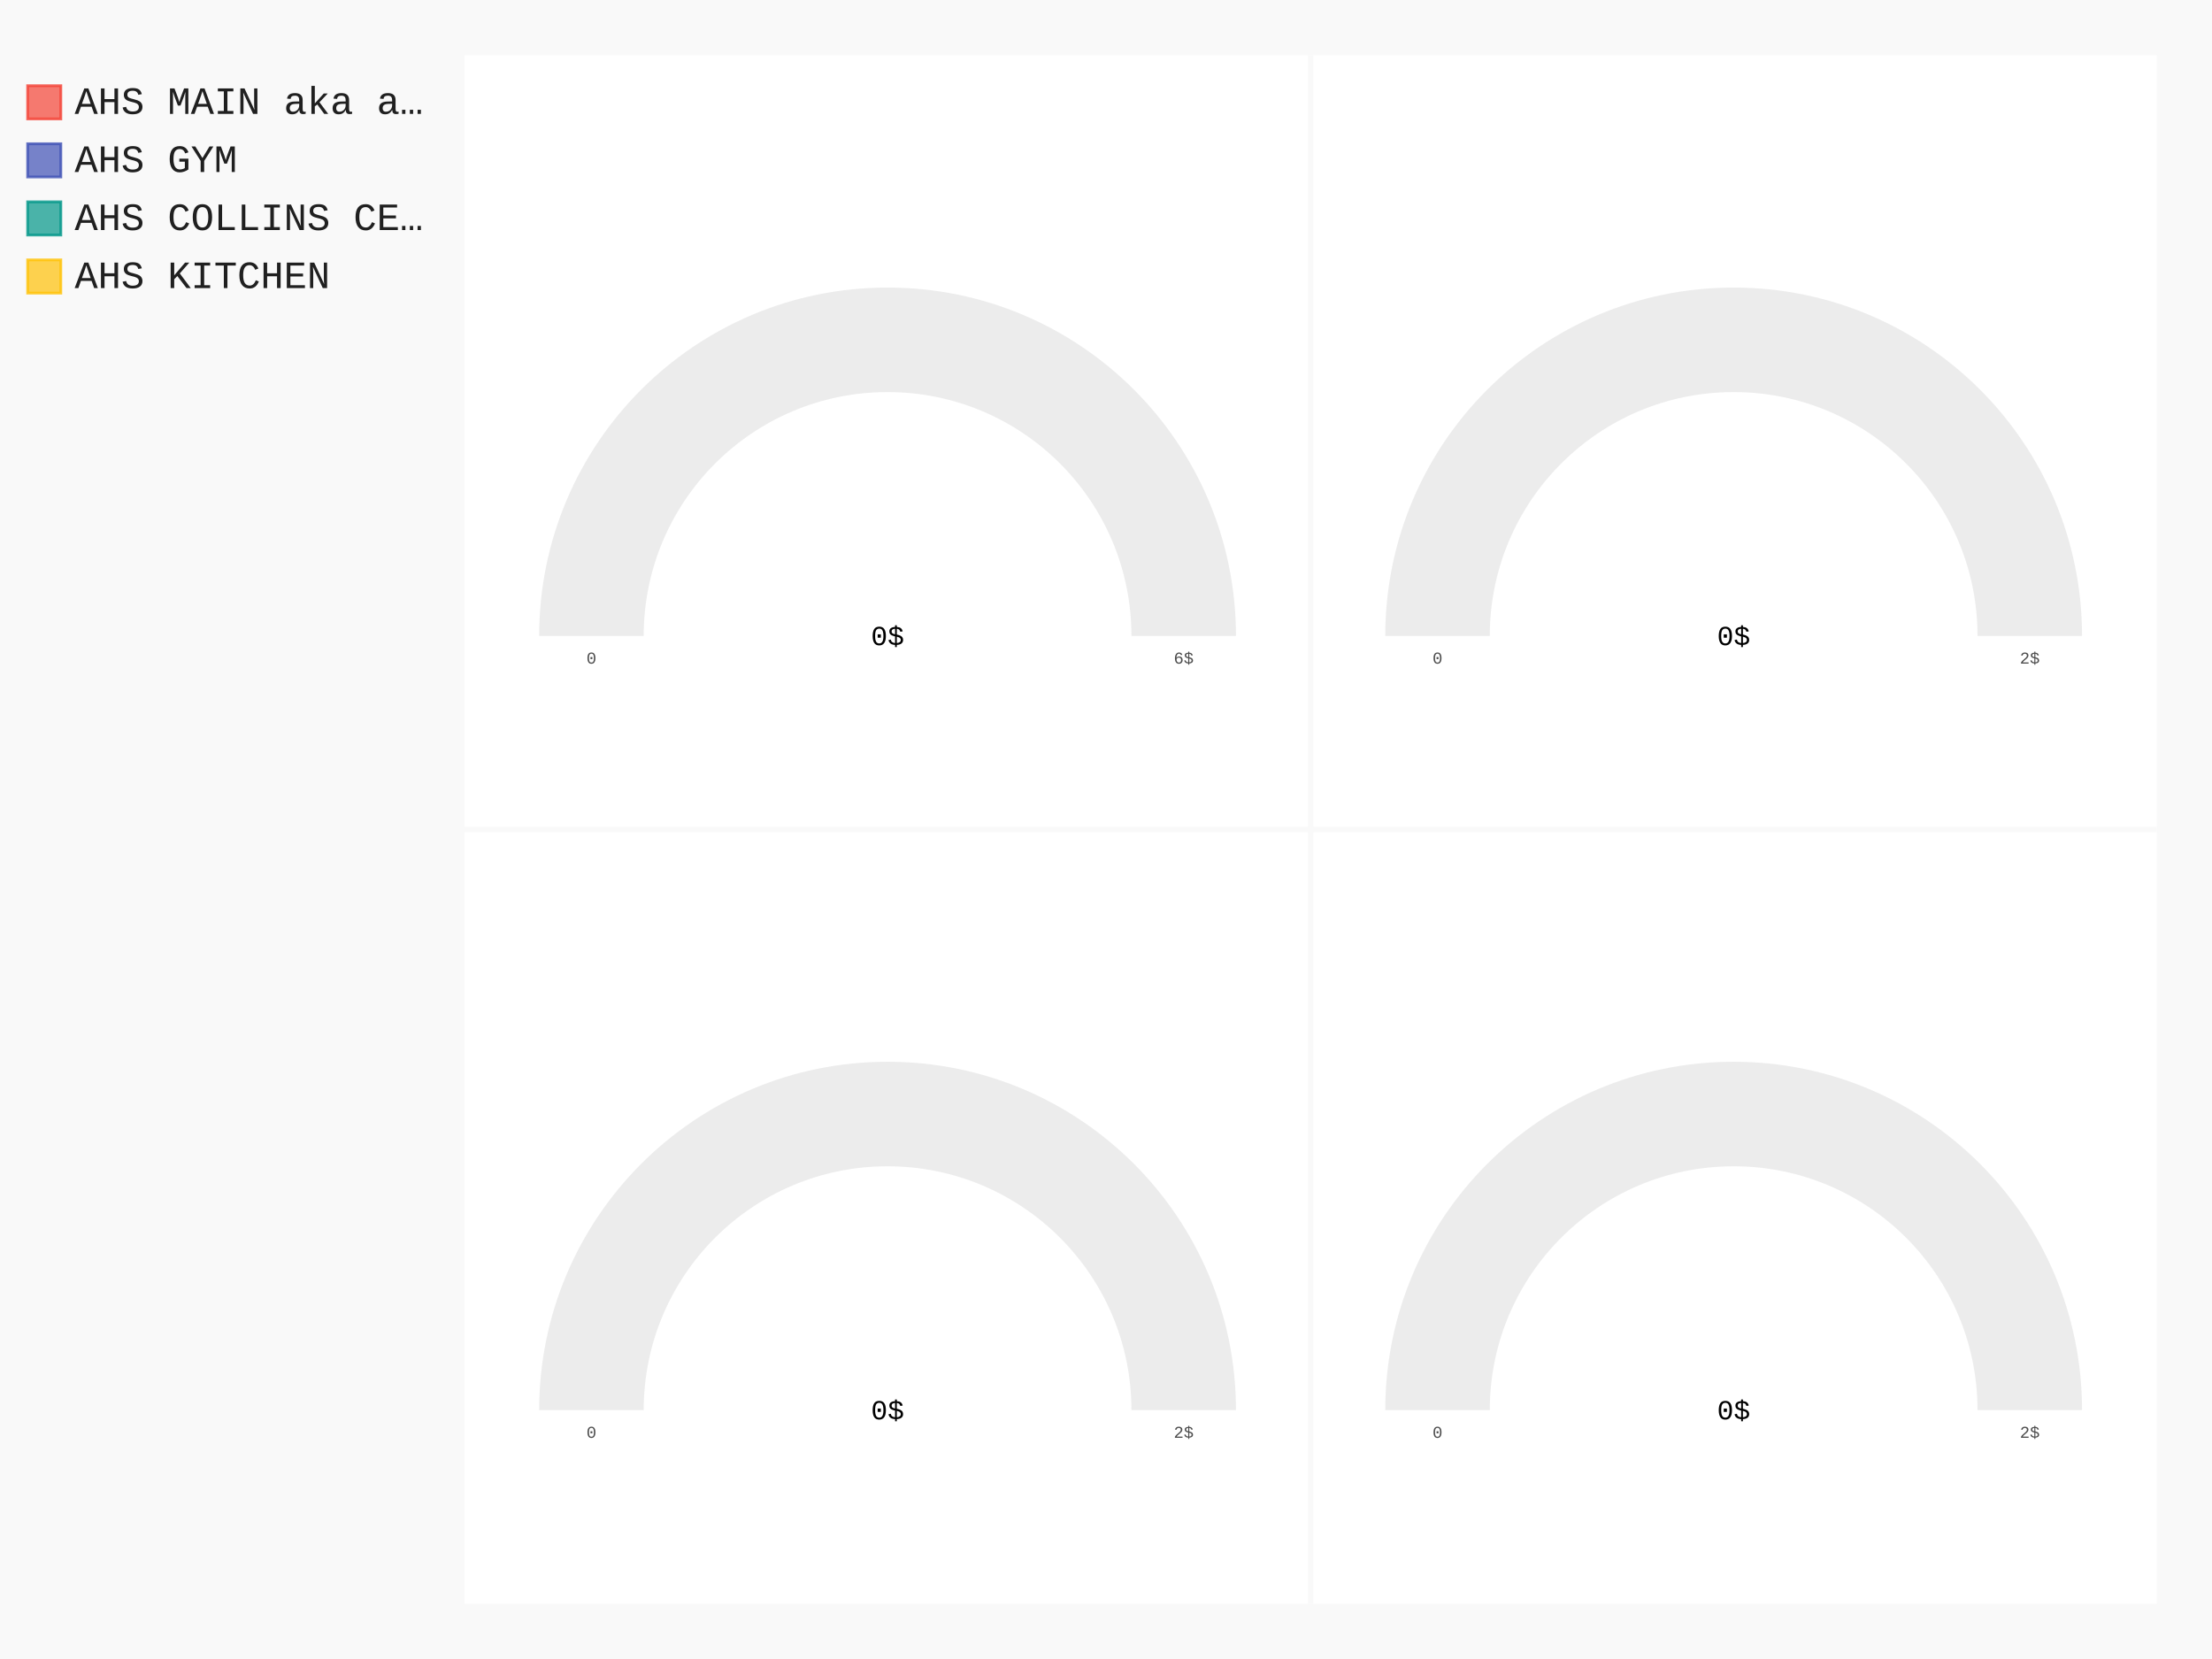
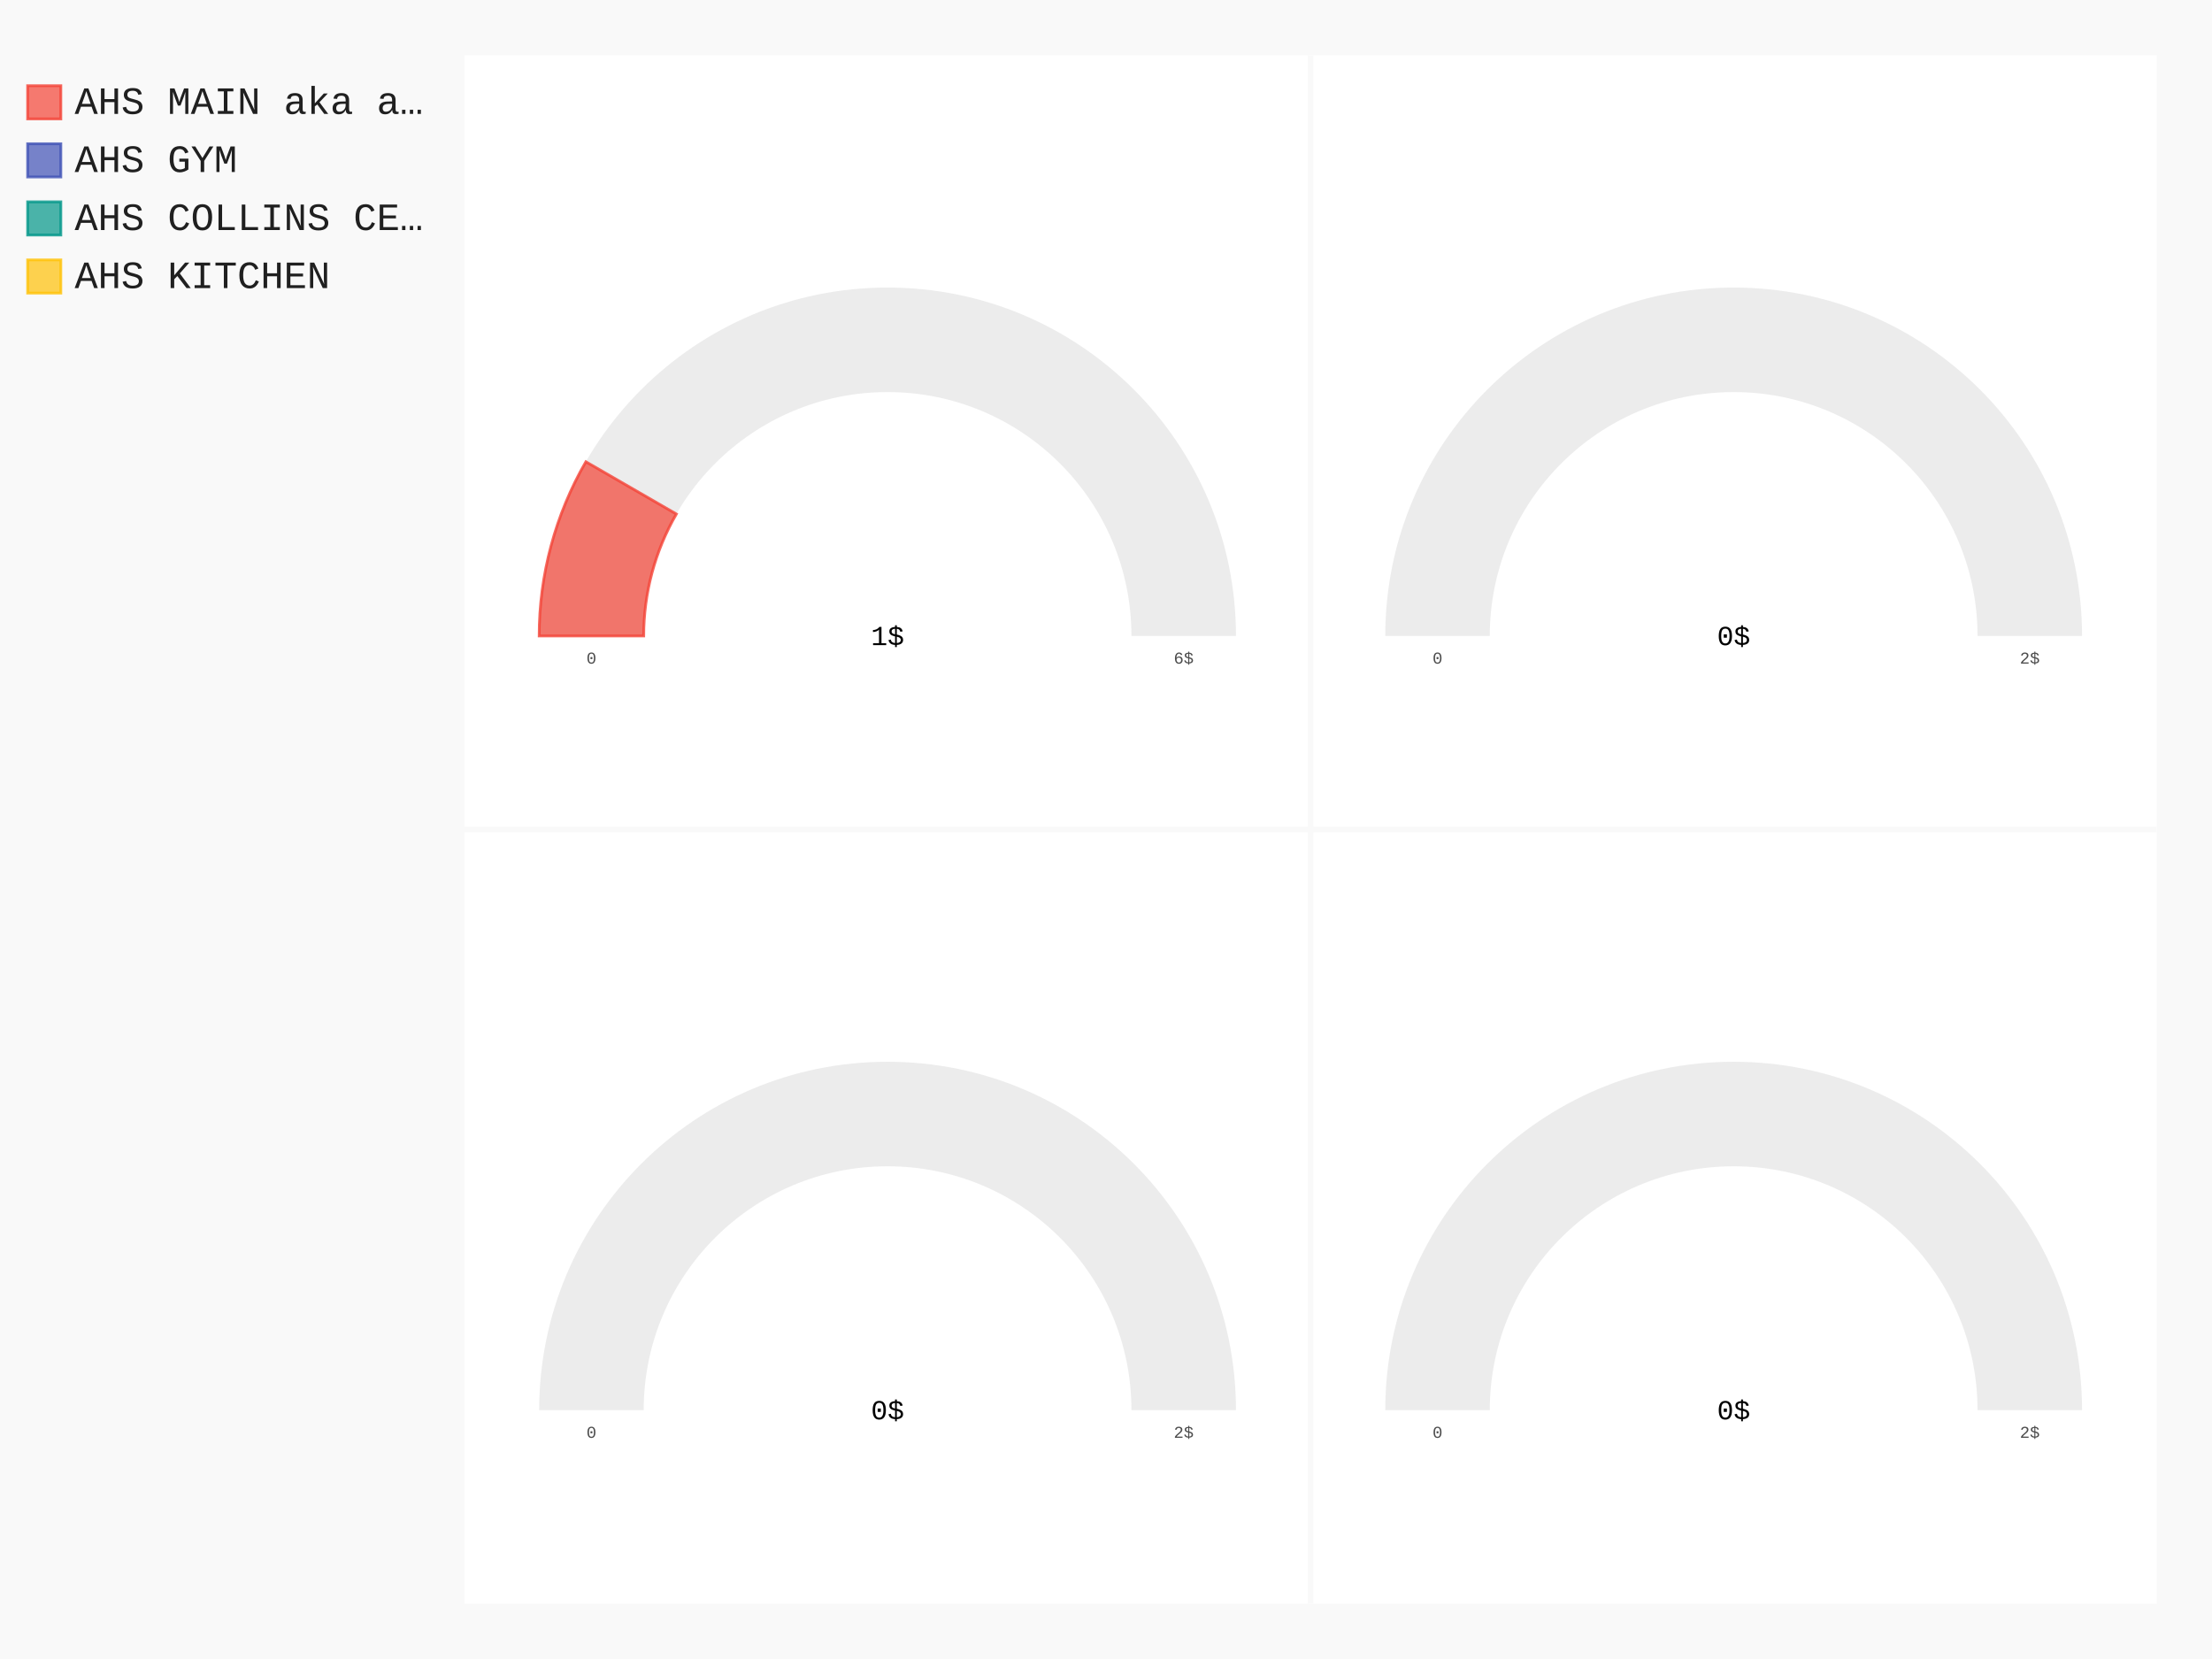
- <svg xmlns="http://www.w3.org/2000/svg" class="pygal-chart" id="chart-b201e7db-5cad-4d5f-997f-73aa58286361" viewBox="0 0 800 600">
+ <svg xmlns="http://www.w3.org/2000/svg" class="pygal-chart" id="chart-37bc5202-1ca8-4a94-ad5a-9f0103cfdd15" viewBox="0 0 800 600">
  <defs>
-     <style type="text/css">#chart-b201e7db-5cad-4d5f-997f-73aa58286361{-webkit-user-select:none;-webkit-font-smoothing:antialiased;font-family:Consolas,"Liberation Mono",Menlo,Courier,monospace}#chart-b201e7db-5cad-4d5f-997f-73aa58286361 .title{font-family:Consolas,"Liberation Mono",Menlo,Courier,monospace;font-size:16px}#chart-b201e7db-5cad-4d5f-997f-73aa58286361 .legends .legend text{font-family:Consolas,"Liberation Mono",Menlo,Courier,monospace;font-size:14px}#chart-b201e7db-5cad-4d5f-997f-73aa58286361 .axis text{font-family:Consolas,"Liberation Mono",Menlo,Courier,monospace;font-size:10px}#chart-b201e7db-5cad-4d5f-997f-73aa58286361 .axis text.major{font-family:Consolas,"Liberation Mono",Menlo,Courier,monospace;font-size:10px}#chart-b201e7db-5cad-4d5f-997f-73aa58286361 .text-overlay text.value{font-family:Consolas,"Liberation Mono",Menlo,Courier,monospace;font-size:10px}#chart-b201e7db-5cad-4d5f-997f-73aa58286361 .text-overlay text.label{font-family:Consolas,"Liberation Mono",Menlo,Courier,monospace;font-size:10px}#chart-b201e7db-5cad-4d5f-997f-73aa58286361 .tooltip{font-family:Consolas,"Liberation Mono",Menlo,Courier,monospace;font-size:14px}#chart-b201e7db-5cad-4d5f-997f-73aa58286361 text.no_data{font-family:Consolas,"Liberation Mono",Menlo,Courier,monospace;font-size:64px}
- #chart-b201e7db-5cad-4d5f-997f-73aa58286361{background-color:rgba(249,249,249,1)}#chart-b201e7db-5cad-4d5f-997f-73aa58286361 path,#chart-b201e7db-5cad-4d5f-997f-73aa58286361 line,#chart-b201e7db-5cad-4d5f-997f-73aa58286361 rect,#chart-b201e7db-5cad-4d5f-997f-73aa58286361 circle{-webkit-transition:150ms;-moz-transition:150ms;transition:150ms}#chart-b201e7db-5cad-4d5f-997f-73aa58286361 .graph &gt; .background{fill:rgba(249,249,249,1)}#chart-b201e7db-5cad-4d5f-997f-73aa58286361 .plot &gt; .background{fill:rgba(255,255,255,1)}#chart-b201e7db-5cad-4d5f-997f-73aa58286361 .graph{fill:rgba(0,0,0,.87)}#chart-b201e7db-5cad-4d5f-997f-73aa58286361 text.no_data{fill:rgba(0,0,0,1)}#chart-b201e7db-5cad-4d5f-997f-73aa58286361 .title{fill:rgba(0,0,0,1)}#chart-b201e7db-5cad-4d5f-997f-73aa58286361 .legends .legend text{fill:rgba(0,0,0,.87)}#chart-b201e7db-5cad-4d5f-997f-73aa58286361 .legends .legend:hover text{fill:rgba(0,0,0,1)}#chart-b201e7db-5cad-4d5f-997f-73aa58286361 .axis .line{stroke:rgba(0,0,0,1)}#chart-b201e7db-5cad-4d5f-997f-73aa58286361 .axis .guide.line{stroke:rgba(0,0,0,.54)}#chart-b201e7db-5cad-4d5f-997f-73aa58286361 .axis .major.line{stroke:rgba(0,0,0,.87)}#chart-b201e7db-5cad-4d5f-997f-73aa58286361 .axis text.major{fill:rgba(0,0,0,1)}#chart-b201e7db-5cad-4d5f-997f-73aa58286361 .axis.y .guides:hover .guide.line,#chart-b201e7db-5cad-4d5f-997f-73aa58286361 .line-graph .axis.x .guides:hover .guide.line,#chart-b201e7db-5cad-4d5f-997f-73aa58286361 .stackedline-graph .axis.x .guides:hover .guide.line,#chart-b201e7db-5cad-4d5f-997f-73aa58286361 .xy-graph .axis.x .guides:hover .guide.line{stroke:rgba(0,0,0,1)}#chart-b201e7db-5cad-4d5f-997f-73aa58286361 .axis .guides:hover text{fill:rgba(0,0,0,1)}#chart-b201e7db-5cad-4d5f-997f-73aa58286361 .reactive{fill-opacity:.7;stroke-opacity:.8}#chart-b201e7db-5cad-4d5f-997f-73aa58286361 .ci{stroke:rgba(0,0,0,.87)}#chart-b201e7db-5cad-4d5f-997f-73aa58286361 .reactive.active,#chart-b201e7db-5cad-4d5f-997f-73aa58286361 .active .reactive{fill-opacity:.8;stroke-opacity:.9;stroke-width:4}#chart-b201e7db-5cad-4d5f-997f-73aa58286361 .ci .reactive.active{stroke-width:1.5}#chart-b201e7db-5cad-4d5f-997f-73aa58286361 .series text{fill:rgba(0,0,0,1)}#chart-b201e7db-5cad-4d5f-997f-73aa58286361 .tooltip rect{fill:rgba(255,255,255,1);stroke:rgba(0,0,0,1);-webkit-transition:opacity 150ms;-moz-transition:opacity 150ms;transition:opacity 150ms}#chart-b201e7db-5cad-4d5f-997f-73aa58286361 .tooltip .label{fill:rgba(0,0,0,.87)}#chart-b201e7db-5cad-4d5f-997f-73aa58286361 .tooltip .label{fill:rgba(0,0,0,.87)}#chart-b201e7db-5cad-4d5f-997f-73aa58286361 .tooltip .legend{font-size:.8em;fill:rgba(0,0,0,.54)}#chart-b201e7db-5cad-4d5f-997f-73aa58286361 .tooltip .x_label{font-size:.6em;fill:rgba(0,0,0,1)}#chart-b201e7db-5cad-4d5f-997f-73aa58286361 .tooltip .xlink{font-size:.5em;text-decoration:underline}#chart-b201e7db-5cad-4d5f-997f-73aa58286361 .tooltip .value{font-size:1.5em}#chart-b201e7db-5cad-4d5f-997f-73aa58286361 .bound{font-size:.5em}#chart-b201e7db-5cad-4d5f-997f-73aa58286361 .max-value{font-size:.75em;fill:rgba(0,0,0,.54)}#chart-b201e7db-5cad-4d5f-997f-73aa58286361 .map-element{fill:rgba(255,255,255,1);stroke:rgba(0,0,0,.54) !important}#chart-b201e7db-5cad-4d5f-997f-73aa58286361 .map-element .reactive{fill-opacity:inherit;stroke-opacity:inherit}#chart-b201e7db-5cad-4d5f-997f-73aa58286361 .color-0,#chart-b201e7db-5cad-4d5f-997f-73aa58286361 .color-0 a:visited{stroke:#F44336;fill:#F44336}#chart-b201e7db-5cad-4d5f-997f-73aa58286361 .color-1,#chart-b201e7db-5cad-4d5f-997f-73aa58286361 .color-1 a:visited{stroke:#3F51B5;fill:#3F51B5}#chart-b201e7db-5cad-4d5f-997f-73aa58286361 .color-2,#chart-b201e7db-5cad-4d5f-997f-73aa58286361 .color-2 a:visited{stroke:#009688;fill:#009688}#chart-b201e7db-5cad-4d5f-997f-73aa58286361 .color-3,#chart-b201e7db-5cad-4d5f-997f-73aa58286361 .color-3 a:visited{stroke:#FFC107;fill:#FFC107}#chart-b201e7db-5cad-4d5f-997f-73aa58286361 .text-overlay .color-0 text{fill:black}#chart-b201e7db-5cad-4d5f-997f-73aa58286361 .text-overlay .color-1 text{fill:black}#chart-b201e7db-5cad-4d5f-997f-73aa58286361 .text-overlay .color-2 text{fill:black}#chart-b201e7db-5cad-4d5f-997f-73aa58286361 .text-overlay .color-3 text{fill:black}
- #chart-b201e7db-5cad-4d5f-997f-73aa58286361 text.no_data{text-anchor:middle}#chart-b201e7db-5cad-4d5f-997f-73aa58286361 .guide.line{fill:none}#chart-b201e7db-5cad-4d5f-997f-73aa58286361 .centered{text-anchor:middle}#chart-b201e7db-5cad-4d5f-997f-73aa58286361 .title{text-anchor:middle}#chart-b201e7db-5cad-4d5f-997f-73aa58286361 .legends .legend text{fill-opacity:1}#chart-b201e7db-5cad-4d5f-997f-73aa58286361 .axis.x text{text-anchor:middle}#chart-b201e7db-5cad-4d5f-997f-73aa58286361 .axis.x:not(.web) text[transform]{text-anchor:start}#chart-b201e7db-5cad-4d5f-997f-73aa58286361 .axis.x:not(.web) text[transform].backwards{text-anchor:end}#chart-b201e7db-5cad-4d5f-997f-73aa58286361 .axis.y text{text-anchor:end}#chart-b201e7db-5cad-4d5f-997f-73aa58286361 .axis.y text[transform].backwards{text-anchor:start}#chart-b201e7db-5cad-4d5f-997f-73aa58286361 .axis.y2 text{text-anchor:start}#chart-b201e7db-5cad-4d5f-997f-73aa58286361 .axis.y2 text[transform].backwards{text-anchor:end}#chart-b201e7db-5cad-4d5f-997f-73aa58286361 .axis .guide.line{stroke-dasharray:4,4}#chart-b201e7db-5cad-4d5f-997f-73aa58286361 .axis .major.guide.line{stroke-dasharray:6,6}#chart-b201e7db-5cad-4d5f-997f-73aa58286361 .horizontal .axis.y .guide.line,#chart-b201e7db-5cad-4d5f-997f-73aa58286361 .horizontal .axis.y2 .guide.line,#chart-b201e7db-5cad-4d5f-997f-73aa58286361 .vertical .axis.x .guide.line{opacity:0}#chart-b201e7db-5cad-4d5f-997f-73aa58286361 .horizontal .axis.always_show .guide.line,#chart-b201e7db-5cad-4d5f-997f-73aa58286361 .vertical .axis.always_show .guide.line{opacity:1 !important}#chart-b201e7db-5cad-4d5f-997f-73aa58286361 .axis.y .guides:hover .guide.line,#chart-b201e7db-5cad-4d5f-997f-73aa58286361 .axis.y2 .guides:hover .guide.line,#chart-b201e7db-5cad-4d5f-997f-73aa58286361 .axis.x .guides:hover .guide.line{opacity:1}#chart-b201e7db-5cad-4d5f-997f-73aa58286361 .axis .guides:hover text{opacity:1}#chart-b201e7db-5cad-4d5f-997f-73aa58286361 .nofill{fill:none}#chart-b201e7db-5cad-4d5f-997f-73aa58286361 .subtle-fill{fill-opacity:.2}#chart-b201e7db-5cad-4d5f-997f-73aa58286361 .dot{stroke-width:1px;fill-opacity:1}#chart-b201e7db-5cad-4d5f-997f-73aa58286361 .dot.active{stroke-width:5px}#chart-b201e7db-5cad-4d5f-997f-73aa58286361 .dot.negative{fill:transparent}#chart-b201e7db-5cad-4d5f-997f-73aa58286361 text,#chart-b201e7db-5cad-4d5f-997f-73aa58286361 tspan{stroke:none !important}#chart-b201e7db-5cad-4d5f-997f-73aa58286361 .series text.active{opacity:1}#chart-b201e7db-5cad-4d5f-997f-73aa58286361 .tooltip rect{fill-opacity:.95;stroke-width:.5}#chart-b201e7db-5cad-4d5f-997f-73aa58286361 .tooltip text{fill-opacity:1}#chart-b201e7db-5cad-4d5f-997f-73aa58286361 .showable{visibility:hidden}#chart-b201e7db-5cad-4d5f-997f-73aa58286361 .showable.shown{visibility:visible}#chart-b201e7db-5cad-4d5f-997f-73aa58286361 .gauge-background{fill:rgba(229,229,229,1);stroke:none}#chart-b201e7db-5cad-4d5f-997f-73aa58286361 .bg-lines{stroke:rgba(249,249,249,1);stroke-width:2px}</style>
+     <style type="text/css">#chart-37bc5202-1ca8-4a94-ad5a-9f0103cfdd15{-webkit-user-select:none;-webkit-font-smoothing:antialiased;font-family:Consolas,"Liberation Mono",Menlo,Courier,monospace}#chart-37bc5202-1ca8-4a94-ad5a-9f0103cfdd15 .title{font-family:Consolas,"Liberation Mono",Menlo,Courier,monospace;font-size:16px}#chart-37bc5202-1ca8-4a94-ad5a-9f0103cfdd15 .legends .legend text{font-family:Consolas,"Liberation Mono",Menlo,Courier,monospace;font-size:14px}#chart-37bc5202-1ca8-4a94-ad5a-9f0103cfdd15 .axis text{font-family:Consolas,"Liberation Mono",Menlo,Courier,monospace;font-size:10px}#chart-37bc5202-1ca8-4a94-ad5a-9f0103cfdd15 .axis text.major{font-family:Consolas,"Liberation Mono",Menlo,Courier,monospace;font-size:10px}#chart-37bc5202-1ca8-4a94-ad5a-9f0103cfdd15 .text-overlay text.value{font-family:Consolas,"Liberation Mono",Menlo,Courier,monospace;font-size:10px}#chart-37bc5202-1ca8-4a94-ad5a-9f0103cfdd15 .text-overlay text.label{font-family:Consolas,"Liberation Mono",Menlo,Courier,monospace;font-size:10px}#chart-37bc5202-1ca8-4a94-ad5a-9f0103cfdd15 .tooltip{font-family:Consolas,"Liberation Mono",Menlo,Courier,monospace;font-size:14px}#chart-37bc5202-1ca8-4a94-ad5a-9f0103cfdd15 text.no_data{font-family:Consolas,"Liberation Mono",Menlo,Courier,monospace;font-size:64px}
+ #chart-37bc5202-1ca8-4a94-ad5a-9f0103cfdd15{background-color:rgba(249,249,249,1)}#chart-37bc5202-1ca8-4a94-ad5a-9f0103cfdd15 path,#chart-37bc5202-1ca8-4a94-ad5a-9f0103cfdd15 line,#chart-37bc5202-1ca8-4a94-ad5a-9f0103cfdd15 rect,#chart-37bc5202-1ca8-4a94-ad5a-9f0103cfdd15 circle{-webkit-transition:150ms;-moz-transition:150ms;transition:150ms}#chart-37bc5202-1ca8-4a94-ad5a-9f0103cfdd15 .graph &gt; .background{fill:rgba(249,249,249,1)}#chart-37bc5202-1ca8-4a94-ad5a-9f0103cfdd15 .plot &gt; .background{fill:rgba(255,255,255,1)}#chart-37bc5202-1ca8-4a94-ad5a-9f0103cfdd15 .graph{fill:rgba(0,0,0,.87)}#chart-37bc5202-1ca8-4a94-ad5a-9f0103cfdd15 text.no_data{fill:rgba(0,0,0,1)}#chart-37bc5202-1ca8-4a94-ad5a-9f0103cfdd15 .title{fill:rgba(0,0,0,1)}#chart-37bc5202-1ca8-4a94-ad5a-9f0103cfdd15 .legends .legend text{fill:rgba(0,0,0,.87)}#chart-37bc5202-1ca8-4a94-ad5a-9f0103cfdd15 .legends .legend:hover text{fill:rgba(0,0,0,1)}#chart-37bc5202-1ca8-4a94-ad5a-9f0103cfdd15 .axis .line{stroke:rgba(0,0,0,1)}#chart-37bc5202-1ca8-4a94-ad5a-9f0103cfdd15 .axis .guide.line{stroke:rgba(0,0,0,.54)}#chart-37bc5202-1ca8-4a94-ad5a-9f0103cfdd15 .axis .major.line{stroke:rgba(0,0,0,.87)}#chart-37bc5202-1ca8-4a94-ad5a-9f0103cfdd15 .axis text.major{fill:rgba(0,0,0,1)}#chart-37bc5202-1ca8-4a94-ad5a-9f0103cfdd15 .axis.y .guides:hover .guide.line,#chart-37bc5202-1ca8-4a94-ad5a-9f0103cfdd15 .line-graph .axis.x .guides:hover .guide.line,#chart-37bc5202-1ca8-4a94-ad5a-9f0103cfdd15 .stackedline-graph .axis.x .guides:hover .guide.line,#chart-37bc5202-1ca8-4a94-ad5a-9f0103cfdd15 .xy-graph .axis.x .guides:hover .guide.line{stroke:rgba(0,0,0,1)}#chart-37bc5202-1ca8-4a94-ad5a-9f0103cfdd15 .axis .guides:hover text{fill:rgba(0,0,0,1)}#chart-37bc5202-1ca8-4a94-ad5a-9f0103cfdd15 .reactive{fill-opacity:.7;stroke-opacity:.8}#chart-37bc5202-1ca8-4a94-ad5a-9f0103cfdd15 .ci{stroke:rgba(0,0,0,.87)}#chart-37bc5202-1ca8-4a94-ad5a-9f0103cfdd15 .reactive.active,#chart-37bc5202-1ca8-4a94-ad5a-9f0103cfdd15 .active .reactive{fill-opacity:.8;stroke-opacity:.9;stroke-width:4}#chart-37bc5202-1ca8-4a94-ad5a-9f0103cfdd15 .ci .reactive.active{stroke-width:1.5}#chart-37bc5202-1ca8-4a94-ad5a-9f0103cfdd15 .series text{fill:rgba(0,0,0,1)}#chart-37bc5202-1ca8-4a94-ad5a-9f0103cfdd15 .tooltip rect{fill:rgba(255,255,255,1);stroke:rgba(0,0,0,1);-webkit-transition:opacity 150ms;-moz-transition:opacity 150ms;transition:opacity 150ms}#chart-37bc5202-1ca8-4a94-ad5a-9f0103cfdd15 .tooltip .label{fill:rgba(0,0,0,.87)}#chart-37bc5202-1ca8-4a94-ad5a-9f0103cfdd15 .tooltip .label{fill:rgba(0,0,0,.87)}#chart-37bc5202-1ca8-4a94-ad5a-9f0103cfdd15 .tooltip .legend{font-size:.8em;fill:rgba(0,0,0,.54)}#chart-37bc5202-1ca8-4a94-ad5a-9f0103cfdd15 .tooltip .x_label{font-size:.6em;fill:rgba(0,0,0,1)}#chart-37bc5202-1ca8-4a94-ad5a-9f0103cfdd15 .tooltip .xlink{font-size:.5em;text-decoration:underline}#chart-37bc5202-1ca8-4a94-ad5a-9f0103cfdd15 .tooltip .value{font-size:1.5em}#chart-37bc5202-1ca8-4a94-ad5a-9f0103cfdd15 .bound{font-size:.5em}#chart-37bc5202-1ca8-4a94-ad5a-9f0103cfdd15 .max-value{font-size:.75em;fill:rgba(0,0,0,.54)}#chart-37bc5202-1ca8-4a94-ad5a-9f0103cfdd15 .map-element{fill:rgba(255,255,255,1);stroke:rgba(0,0,0,.54) !important}#chart-37bc5202-1ca8-4a94-ad5a-9f0103cfdd15 .map-element .reactive{fill-opacity:inherit;stroke-opacity:inherit}#chart-37bc5202-1ca8-4a94-ad5a-9f0103cfdd15 .color-0,#chart-37bc5202-1ca8-4a94-ad5a-9f0103cfdd15 .color-0 a:visited{stroke:#F44336;fill:#F44336}#chart-37bc5202-1ca8-4a94-ad5a-9f0103cfdd15 .color-1,#chart-37bc5202-1ca8-4a94-ad5a-9f0103cfdd15 .color-1 a:visited{stroke:#3F51B5;fill:#3F51B5}#chart-37bc5202-1ca8-4a94-ad5a-9f0103cfdd15 .color-2,#chart-37bc5202-1ca8-4a94-ad5a-9f0103cfdd15 .color-2 a:visited{stroke:#009688;fill:#009688}#chart-37bc5202-1ca8-4a94-ad5a-9f0103cfdd15 .color-3,#chart-37bc5202-1ca8-4a94-ad5a-9f0103cfdd15 .color-3 a:visited{stroke:#FFC107;fill:#FFC107}#chart-37bc5202-1ca8-4a94-ad5a-9f0103cfdd15 .text-overlay .color-0 text{fill:black}#chart-37bc5202-1ca8-4a94-ad5a-9f0103cfdd15 .text-overlay .color-1 text{fill:black}#chart-37bc5202-1ca8-4a94-ad5a-9f0103cfdd15 .text-overlay .color-2 text{fill:black}#chart-37bc5202-1ca8-4a94-ad5a-9f0103cfdd15 .text-overlay .color-3 text{fill:black}
+ #chart-37bc5202-1ca8-4a94-ad5a-9f0103cfdd15 text.no_data{text-anchor:middle}#chart-37bc5202-1ca8-4a94-ad5a-9f0103cfdd15 .guide.line{fill:none}#chart-37bc5202-1ca8-4a94-ad5a-9f0103cfdd15 .centered{text-anchor:middle}#chart-37bc5202-1ca8-4a94-ad5a-9f0103cfdd15 .title{text-anchor:middle}#chart-37bc5202-1ca8-4a94-ad5a-9f0103cfdd15 .legends .legend text{fill-opacity:1}#chart-37bc5202-1ca8-4a94-ad5a-9f0103cfdd15 .axis.x text{text-anchor:middle}#chart-37bc5202-1ca8-4a94-ad5a-9f0103cfdd15 .axis.x:not(.web) text[transform]{text-anchor:start}#chart-37bc5202-1ca8-4a94-ad5a-9f0103cfdd15 .axis.x:not(.web) text[transform].backwards{text-anchor:end}#chart-37bc5202-1ca8-4a94-ad5a-9f0103cfdd15 .axis.y text{text-anchor:end}#chart-37bc5202-1ca8-4a94-ad5a-9f0103cfdd15 .axis.y text[transform].backwards{text-anchor:start}#chart-37bc5202-1ca8-4a94-ad5a-9f0103cfdd15 .axis.y2 text{text-anchor:start}#chart-37bc5202-1ca8-4a94-ad5a-9f0103cfdd15 .axis.y2 text[transform].backwards{text-anchor:end}#chart-37bc5202-1ca8-4a94-ad5a-9f0103cfdd15 .axis .guide.line{stroke-dasharray:4,4}#chart-37bc5202-1ca8-4a94-ad5a-9f0103cfdd15 .axis .major.guide.line{stroke-dasharray:6,6}#chart-37bc5202-1ca8-4a94-ad5a-9f0103cfdd15 .horizontal .axis.y .guide.line,#chart-37bc5202-1ca8-4a94-ad5a-9f0103cfdd15 .horizontal .axis.y2 .guide.line,#chart-37bc5202-1ca8-4a94-ad5a-9f0103cfdd15 .vertical .axis.x .guide.line{opacity:0}#chart-37bc5202-1ca8-4a94-ad5a-9f0103cfdd15 .horizontal .axis.always_show .guide.line,#chart-37bc5202-1ca8-4a94-ad5a-9f0103cfdd15 .vertical .axis.always_show .guide.line{opacity:1 !important}#chart-37bc5202-1ca8-4a94-ad5a-9f0103cfdd15 .axis.y .guides:hover .guide.line,#chart-37bc5202-1ca8-4a94-ad5a-9f0103cfdd15 .axis.y2 .guides:hover .guide.line,#chart-37bc5202-1ca8-4a94-ad5a-9f0103cfdd15 .axis.x .guides:hover .guide.line{opacity:1}#chart-37bc5202-1ca8-4a94-ad5a-9f0103cfdd15 .axis .guides:hover text{opacity:1}#chart-37bc5202-1ca8-4a94-ad5a-9f0103cfdd15 .nofill{fill:none}#chart-37bc5202-1ca8-4a94-ad5a-9f0103cfdd15 .subtle-fill{fill-opacity:.2}#chart-37bc5202-1ca8-4a94-ad5a-9f0103cfdd15 .dot{stroke-width:1px;fill-opacity:1}#chart-37bc5202-1ca8-4a94-ad5a-9f0103cfdd15 .dot.active{stroke-width:5px}#chart-37bc5202-1ca8-4a94-ad5a-9f0103cfdd15 .dot.negative{fill:transparent}#chart-37bc5202-1ca8-4a94-ad5a-9f0103cfdd15 text,#chart-37bc5202-1ca8-4a94-ad5a-9f0103cfdd15 tspan{stroke:none !important}#chart-37bc5202-1ca8-4a94-ad5a-9f0103cfdd15 .series text.active{opacity:1}#chart-37bc5202-1ca8-4a94-ad5a-9f0103cfdd15 .tooltip rect{fill-opacity:.95;stroke-width:.5}#chart-37bc5202-1ca8-4a94-ad5a-9f0103cfdd15 .tooltip text{fill-opacity:1}#chart-37bc5202-1ca8-4a94-ad5a-9f0103cfdd15 .showable{visibility:hidden}#chart-37bc5202-1ca8-4a94-ad5a-9f0103cfdd15 .showable.shown{visibility:visible}#chart-37bc5202-1ca8-4a94-ad5a-9f0103cfdd15 .gauge-background{fill:rgba(229,229,229,1);stroke:none}#chart-37bc5202-1ca8-4a94-ad5a-9f0103cfdd15 .bg-lines{stroke:rgba(249,249,249,1);stroke-width:2px}</style>
  </defs>
  <g class="graph solidgauge-graph vertical">
    <rect class="background" height="600" width="800" x="0" y="0" />
    <g class="plot" transform="translate(168, 20)">
      <rect class="background" height="560" width="612.0" x="0" y="0" />
      <path class="bg-lines" d="M306.0 0 L306.0 560" />
      <path class="bg-lines" d="M0 280.0 L612.0 280.0" />
      <g class="series serie-0 color-0">
        <path class="gauge-background reactive" d="M27 210 A126 126 0 1 1 279 210 L241.2 210 A88.2 88.2 0 1 0 64.8 210 z" />
        <text class="y-0 bound reactive" text-anchor="middle" x="45.9" y="220">0</text>
        <text class="y-1 bound reactive" text-anchor="middle" x="260.1" y="220.0">6$</text>
-         <g class="gauge" />
+         <g class="gauge">
+           <path class="slice reactive tooltip-trigger" d="M27 210 A126 126 0 0 1 43.881 147 L76.617 165.9 A88.2 88.2 0 0 0 64.8 210 z" />
+         </g>
      </g>
      <g class="series serie-1 color-1">
        <path class="gauge-background reactive" d="M333 210 A126 126 0 1 1 585 210 L547.2 210 A88.2 88.2 0 1 0 370.8 210 z" />
        <text class="y-0 bound reactive" text-anchor="middle" x="351.9" y="220">0</text>
        <text class="y-1 bound reactive" text-anchor="middle" x="566.1" y="220.0">2$</text>
        <g class="gauge" />
      </g>
      <g class="series serie-2 color-2">
        <path class="gauge-background reactive" d="M27 490 A126 126 0 1 1 279 490 L241.2 490 A88.2 88.2 0 1 0 64.8 490 z" />
        <text class="y-0 bound reactive" text-anchor="middle" x="45.9" y="500.0">0</text>
        <text class="y-1 bound reactive" text-anchor="middle" x="260.1" y="500.0">2$</text>
        <g class="gauge" />
      </g>
      <g class="series serie-3 color-3">
        <path class="gauge-background reactive" d="M333 490 A126 126 0 1 1 585 490 L547.2 490 A88.2 88.2 0 1 0 370.8 490 z" />
        <text class="y-0 bound reactive" text-anchor="middle" x="351.9" y="500.0">0</text>
        <text class="y-1 bound reactive" text-anchor="middle" x="566.1" y="500.0">2$</text>
        <g class="gauge" />
      </g>
    </g>
    <g class="titles" />
    <g class="plot overlay" transform="translate(168, 20)">
      <g class="series serie-0 color-0" />
      <g class="series serie-1 color-1" />
      <g class="series serie-2 color-2" />
      <g class="series serie-3 color-3" />
    </g>
    <g class="plot text-overlay" transform="translate(168, 20)">
      <g class="series serie-0 color-0">
-         <text class="value gauge-sum" text-anchor="middle" x="153.0" y="213.333">0$</text>
+         <text class="value gauge-sum" text-anchor="middle" x="153.0" y="213.333">1$</text>
      </g>
      <g class="series serie-1 color-1">
        <text class="value gauge-sum" text-anchor="middle" x="459.0" y="213.333">0$</text>
      </g>
      <g class="series serie-2 color-2">
        <text class="value gauge-sum" text-anchor="middle" x="153.0" y="493.333">0$</text>
      </g>
      <g class="series serie-3 color-3">
        <text class="value gauge-sum" text-anchor="middle" x="459.0" y="493.333">0$</text>
      </g>
    </g>
    <g class="plot tooltip-overlay" transform="translate(168, 20)">
      <g class="tooltip" style="opacity: 0" transform="translate(0 0)">
        <rect class="tooltip-box" height="0" rx="0" ry="0" width="0" />
        <g class="text" />
      </g>
    </g>
    <g class="legends" transform="translate(10, 30)">
      <g class="legend reactive activate-serie" id="activate-serie-0">
        <rect class="color-0 reactive" height="12" width="12" x="0.0" y="1.0" />
        <text x="17.0" y="11.2">AHS MAIN aka a…</text>
      </g>
      <g class="legend reactive activate-serie" id="activate-serie-1">
        <rect class="color-1 reactive" height="12" width="12" x="0.0" y="22.0" />
        <text x="17.0" y="32.2">AHS GYM</text>
      </g>
      <g class="legend reactive activate-serie" id="activate-serie-2">
        <rect class="color-2 reactive" height="12" width="12" x="0.0" y="43.0" />
        <text x="17.0" y="53.2">AHS COLLINS CE…</text>
      </g>
      <g class="legend reactive activate-serie" id="activate-serie-3">
        <rect class="color-3 reactive" height="12" width="12" x="0.0" y="64.0" />
        <text x="17.0" y="74.2">AHS KITCHEN</text>
      </g>
    </g>
    <g class="legends" transform="translate(790, 30)" />
  </g>
</svg>
